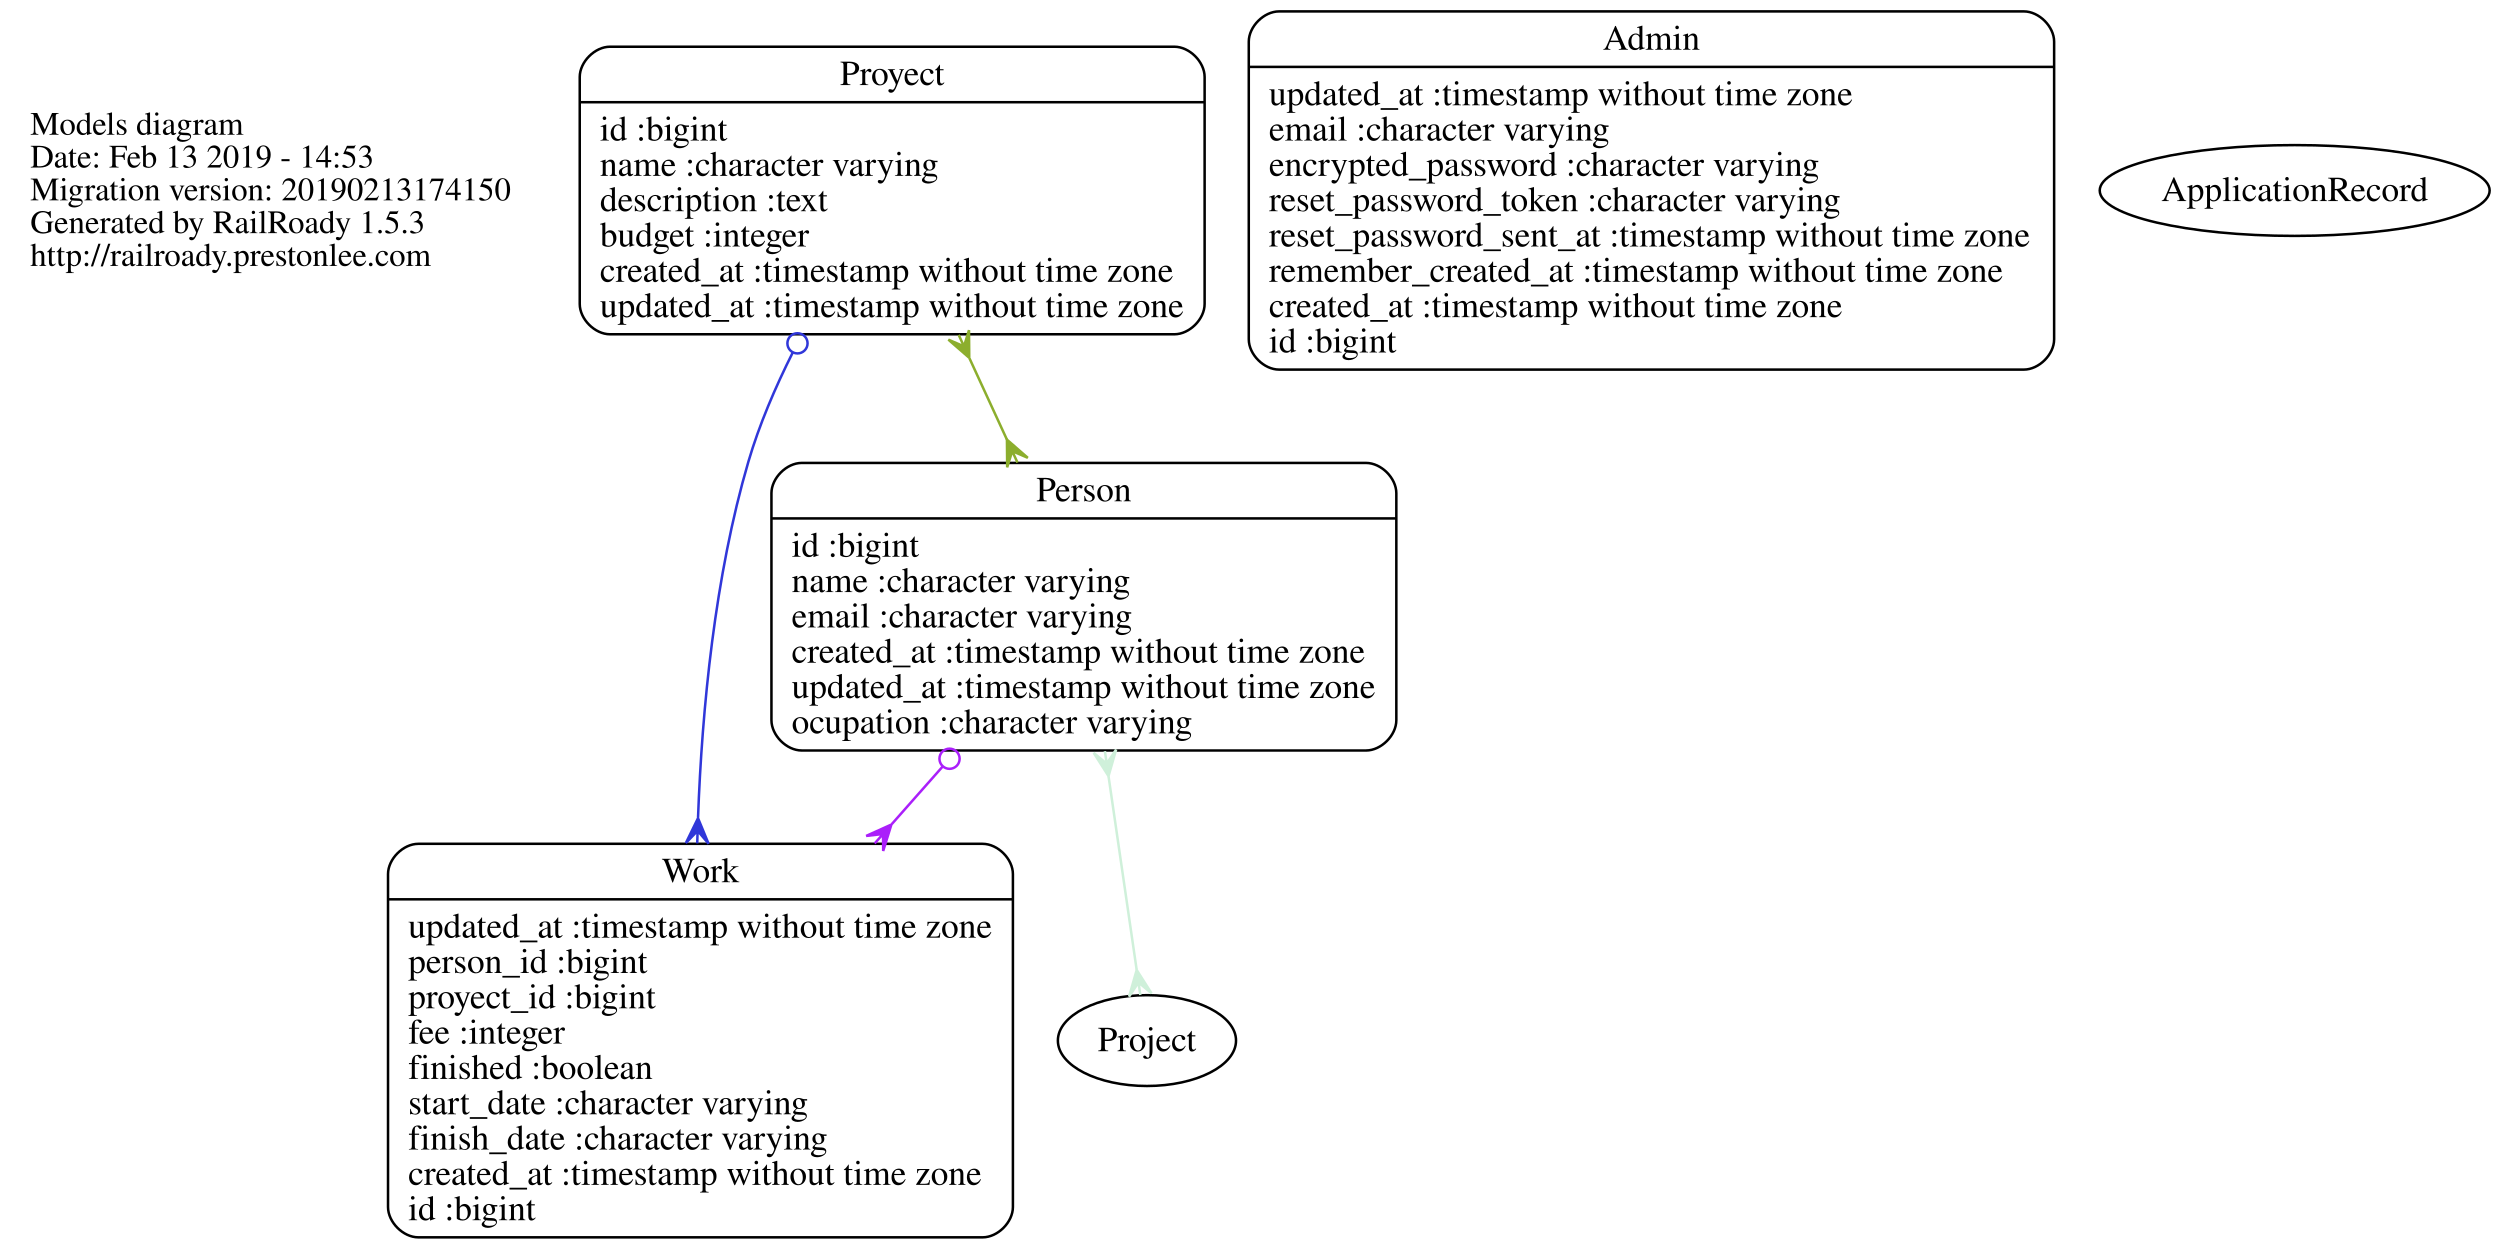
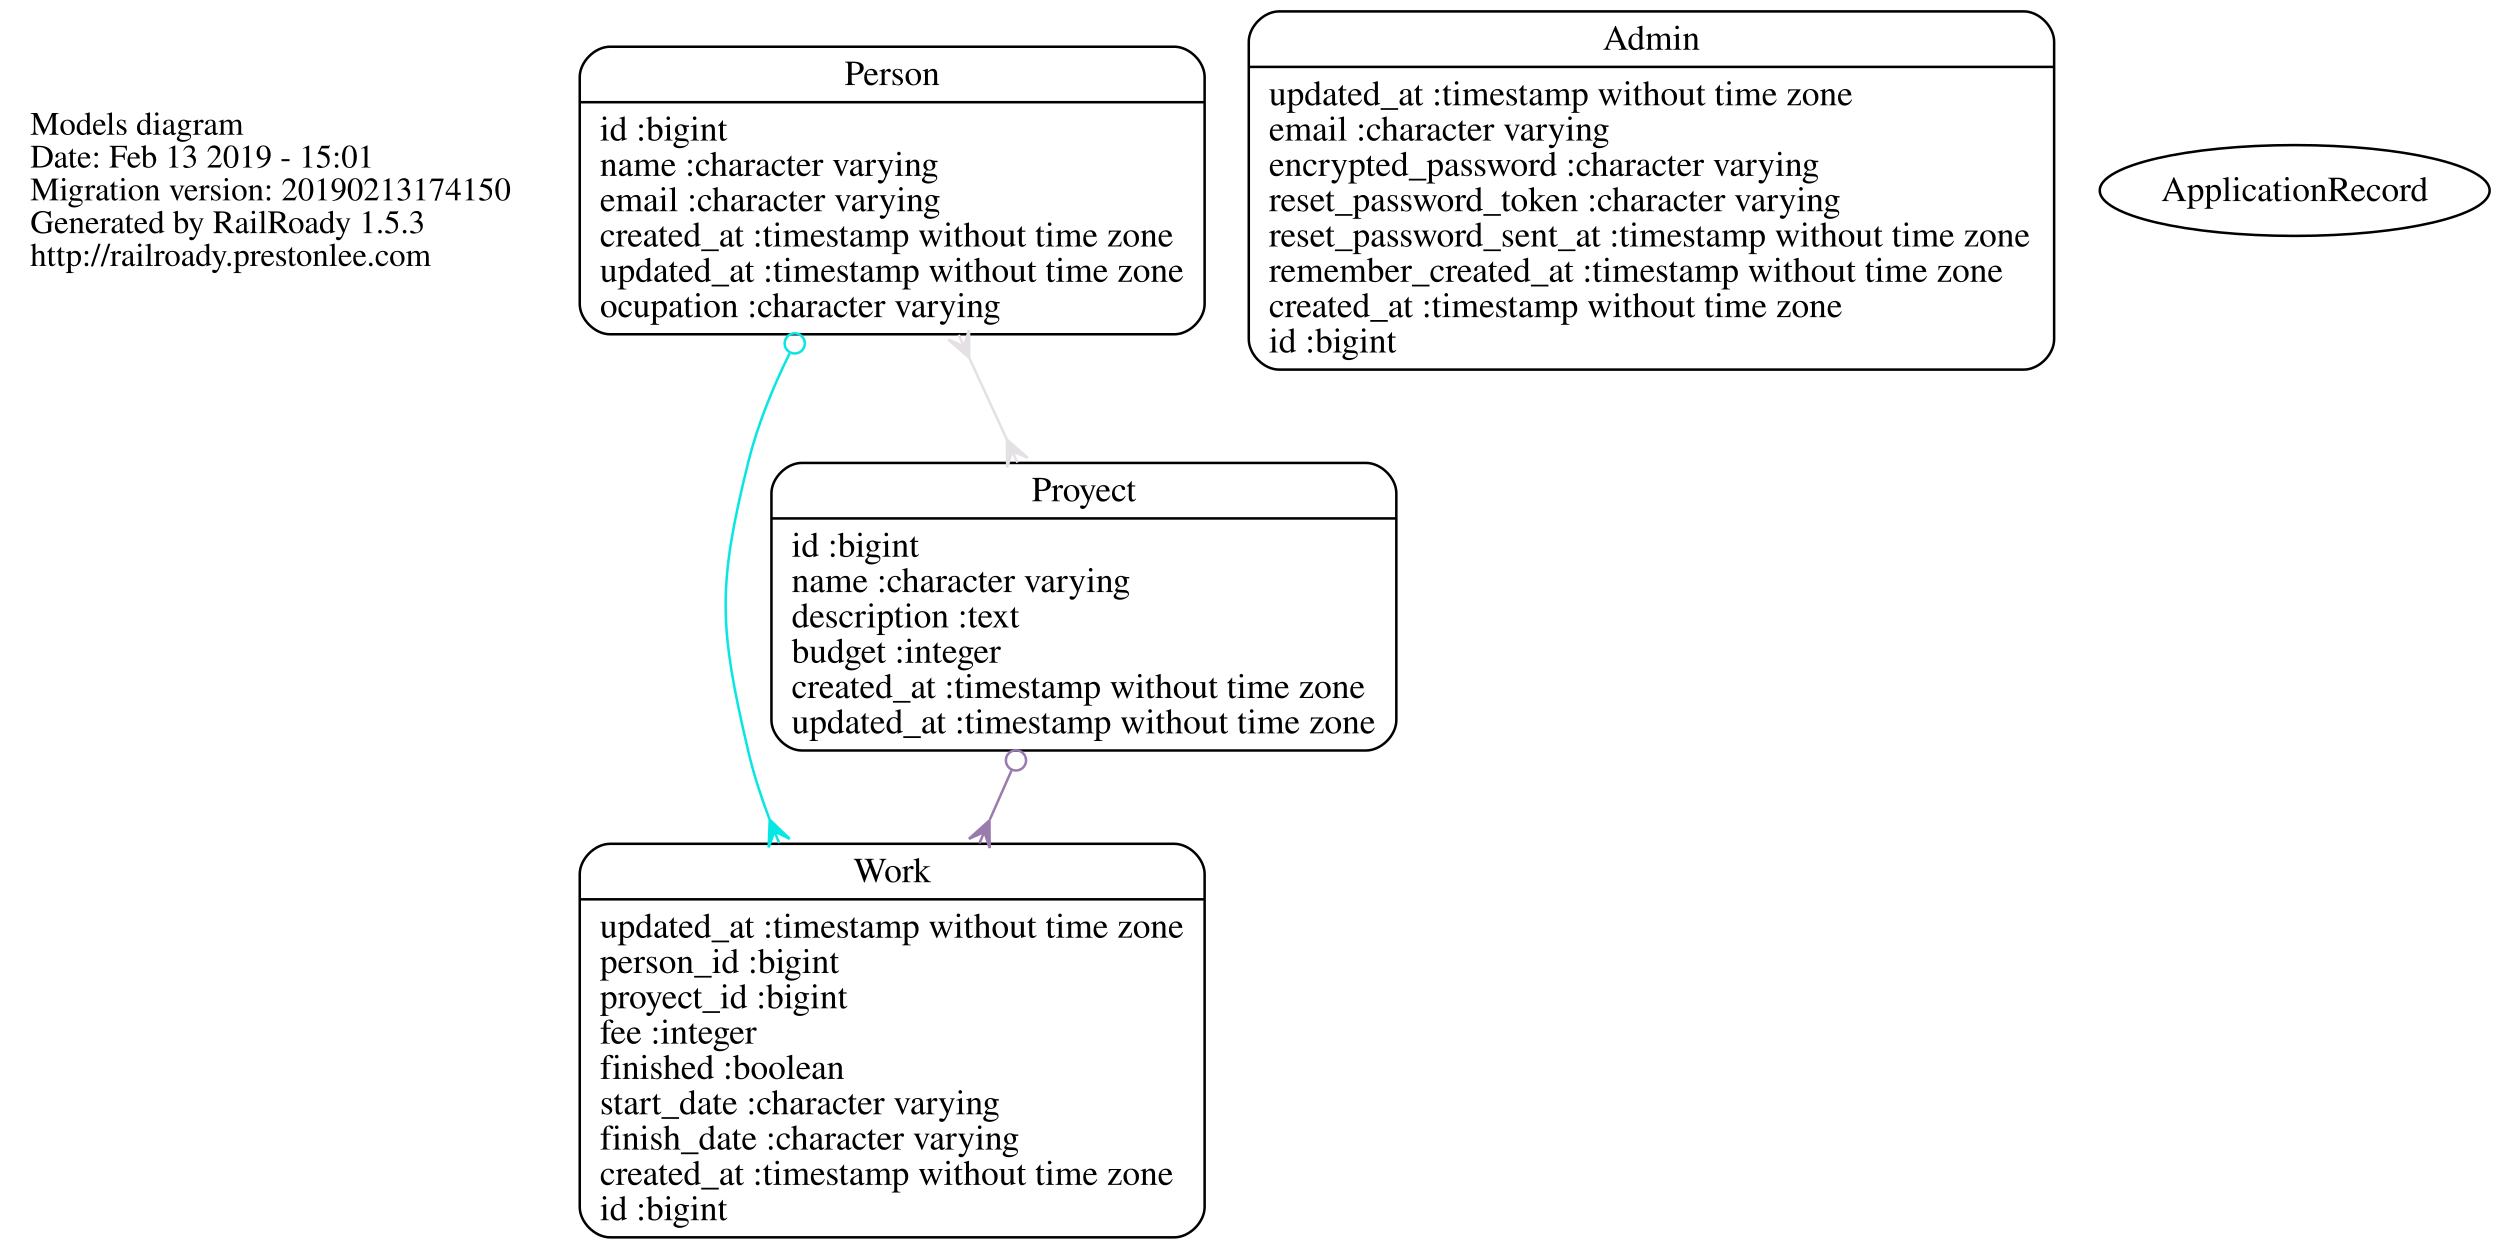
<svg xmlns="http://www.w3.org/2000/svg" width="991pt" height="495pt" viewBox="0.00 0.00 991.08 495.00">
  <g id="graph0" class="graph" transform="scale(1 1) rotate(0) translate(4 491)">
    <polygon fill="transparent" stroke="transparent" points="-4,4 -4,-491 987.083,-491 987.083,4 -4,4" />
    <g id="node1" class="node">
      <text text-anchor="start" x="8" y="-437.6" font-family="Times,serif" font-size="13.00" fill="#000000">Models diagram</text>
-       <text text-anchor="start" x="8" y="-424.6" font-family="Times,serif" font-size="13.00" fill="#000000">Date: Feb 13 2019 - 14:53</text>
+       <text text-anchor="start" x="8" y="-424.6" font-family="Times,serif" font-size="13.00" fill="#000000">Date: Feb 13 2019 - 15:01</text>
      <text text-anchor="start" x="8" y="-411.6" font-family="Times,serif" font-size="13.00" fill="#000000">Migration version: 20190213174150</text>
      <text text-anchor="start" x="8" y="-398.6" font-family="Times,serif" font-size="13.00" fill="#000000">Generated by RailRoady 1.5.3</text>
      <text text-anchor="start" x="8" y="-385.6" font-family="Times,serif" font-size="13.00" fill="#000000">http://railroady.prestonlee.com</text>
    </g>
    <g id="node2" class="node">
-       <path fill="none" stroke="#000000" d="M161.825,-.5C161.825,-.5 385.55,-.5 385.55,-.5 391.55,-.5 397.55,-6.5 397.55,-12.5 397.55,-12.5 397.55,-144.5 397.55,-144.5 397.55,-150.5 391.55,-156.5 385.55,-156.5 385.55,-156.5 161.825,-156.5 161.825,-156.5 155.825,-156.5 149.825,-150.5 149.825,-144.5 149.825,-144.5 149.825,-12.5 149.825,-12.5 149.825,-6.5 155.825,-.5 161.825,-.5" />
-       <text text-anchor="middle" x="273.688" y="-141.3" font-family="Times,serif" font-size="14.00" fill="#000000">Work</text>
-       <polyline fill="none" stroke="#000000" points="149.825,-134.5 397.55,-134.5 " />
-       <text text-anchor="start" x="157.825" y="-119.3" font-family="Times,serif" font-size="14.00" fill="#000000">updated_at :timestamp without time zone</text>
-       <text text-anchor="start" x="157.825" y="-105.3" font-family="Times,serif" font-size="14.00" fill="#000000">person_id :bigint</text>
-       <text text-anchor="start" x="157.825" y="-91.3" font-family="Times,serif" font-size="14.00" fill="#000000">proyect_id :bigint</text>
-       <text text-anchor="start" x="157.825" y="-77.3" font-family="Times,serif" font-size="14.00" fill="#000000">fee :integer</text>
-       <text text-anchor="start" x="157.825" y="-63.3" font-family="Times,serif" font-size="14.00" fill="#000000">finished :boolean</text>
-       <text text-anchor="start" x="157.825" y="-49.3" font-family="Times,serif" font-size="14.00" fill="#000000">start_date :character varying</text>
-       <text text-anchor="start" x="157.825" y="-35.3" font-family="Times,serif" font-size="14.00" fill="#000000">finish_date :character varying</text>
-       <text text-anchor="start" x="157.825" y="-21.3" font-family="Times,serif" font-size="14.00" fill="#000000">created_at :timestamp without time zone</text>
-       <text text-anchor="start" x="157.825" y="-7.3" font-family="Times,serif" font-size="14.00" fill="#000000">id :bigint</text>
+       <path fill="none" stroke="#000000" d="M237.825,-.5C237.825,-.5 461.55,-.5 461.55,-.5 467.55,-.5 473.55,-6.5 473.55,-12.5 473.55,-12.5 473.55,-144.5 473.55,-144.5 473.55,-150.5 467.55,-156.5 461.55,-156.5 461.55,-156.5 237.825,-156.5 237.825,-156.5 231.825,-156.5 225.825,-150.5 225.825,-144.5 225.825,-144.5 225.825,-12.5 225.825,-12.5 225.825,-6.5 231.825,-.5 237.825,-.5" />
+       <text text-anchor="middle" x="349.688" y="-141.3" font-family="Times,serif" font-size="14.00" fill="#000000">Work</text>
+       <polyline fill="none" stroke="#000000" points="225.825,-134.5 473.55,-134.5 " />
+       <text text-anchor="start" x="233.825" y="-119.3" font-family="Times,serif" font-size="14.00" fill="#000000">updated_at :timestamp without time zone</text>
+       <text text-anchor="start" x="233.825" y="-105.3" font-family="Times,serif" font-size="14.00" fill="#000000">person_id :bigint</text>
+       <text text-anchor="start" x="233.825" y="-91.3" font-family="Times,serif" font-size="14.00" fill="#000000">proyect_id :bigint</text>
+       <text text-anchor="start" x="233.825" y="-77.3" font-family="Times,serif" font-size="14.00" fill="#000000">fee :integer</text>
+       <text text-anchor="start" x="233.825" y="-63.3" font-family="Times,serif" font-size="14.00" fill="#000000">finished :boolean</text>
+       <text text-anchor="start" x="233.825" y="-49.3" font-family="Times,serif" font-size="14.00" fill="#000000">start_date :character varying</text>
+       <text text-anchor="start" x="233.825" y="-35.3" font-family="Times,serif" font-size="14.00" fill="#000000">finish_date :character varying</text>
+       <text text-anchor="start" x="233.825" y="-21.3" font-family="Times,serif" font-size="14.00" fill="#000000">created_at :timestamp without time zone</text>
+       <text text-anchor="start" x="233.825" y="-7.3" font-family="Times,serif" font-size="14.00" fill="#000000">id :bigint</text>
    </g>
    <g id="node3" class="node">
      <path fill="none" stroke="#000000" d="M503.053,-344.5C503.053,-344.5 798.322,-344.5 798.322,-344.5 804.322,-344.5 810.322,-350.5 810.322,-356.5 810.322,-356.5 810.322,-474.5 810.322,-474.5 810.322,-480.5 804.322,-486.5 798.322,-486.5 798.322,-486.5 503.053,-486.5 503.053,-486.5 497.053,-486.5 491.053,-480.5 491.053,-474.5 491.053,-474.5 491.053,-356.5 491.053,-356.5 491.053,-350.5 497.053,-344.5 503.053,-344.5" />
      <text text-anchor="middle" x="650.688" y="-471.3" font-family="Times,serif" font-size="14.00" fill="#000000">Admin</text>
      <polyline fill="none" stroke="#000000" points="491.053,-464.5 810.322,-464.5 " />
      <text text-anchor="start" x="499.053" y="-449.3" font-family="Times,serif" font-size="14.00" fill="#000000">updated_at :timestamp without time zone</text>
      <text text-anchor="start" x="499.053" y="-435.3" font-family="Times,serif" font-size="14.00" fill="#000000">email :character varying</text>
      <text text-anchor="start" x="499.053" y="-421.3" font-family="Times,serif" font-size="14.00" fill="#000000">encrypted_password :character varying</text>
      <text text-anchor="start" x="499.053" y="-407.3" font-family="Times,serif" font-size="14.00" fill="#000000">reset_password_token :character varying</text>
      <text text-anchor="start" x="499.053" y="-393.3" font-family="Times,serif" font-size="14.00" fill="#000000">reset_password_sent_at :timestamp without time zone</text>
      <text text-anchor="start" x="499.053" y="-379.3" font-family="Times,serif" font-size="14.00" fill="#000000">remember_created_at :timestamp without time zone</text>
      <text text-anchor="start" x="499.053" y="-365.3" font-family="Times,serif" font-size="14.00" fill="#000000">created_at :timestamp without time zone</text>
      <text text-anchor="start" x="499.053" y="-351.3" font-family="Times,serif" font-size="14.00" fill="#000000">id :bigint</text>
    </g>
    <g id="node4" class="node">
+       <path fill="none" stroke="#000000" d="M237.825,-358.5C237.825,-358.5 461.55,-358.5 461.55,-358.5 467.55,-358.5 473.55,-364.5 473.55,-370.5 473.55,-370.5 473.55,-460.5 473.55,-460.5 473.55,-466.5 467.55,-472.5 461.55,-472.5 461.55,-472.5 237.825,-472.5 237.825,-472.5 231.825,-472.5 225.825,-466.5 225.825,-460.5 225.825,-460.5 225.825,-370.5 225.825,-370.5 225.825,-364.5 231.825,-358.5 237.825,-358.5" />
+       <text text-anchor="middle" x="349.688" y="-457.3" font-family="Times,serif" font-size="14.00" fill="#000000">Person</text>
+       <polyline fill="none" stroke="#000000" points="225.825,-450.5 473.55,-450.5 " />
+       <text text-anchor="start" x="233.825" y="-435.3" font-family="Times,serif" font-size="14.00" fill="#000000">id :bigint</text>
+       <text text-anchor="start" x="233.825" y="-421.3" font-family="Times,serif" font-size="14.00" fill="#000000">name :character varying</text>
+       <text text-anchor="start" x="233.825" y="-407.3" font-family="Times,serif" font-size="14.00" fill="#000000">email :character varying</text>
+       <text text-anchor="start" x="233.825" y="-393.3" font-family="Times,serif" font-size="14.00" fill="#000000">created_at :timestamp without time zone</text>
+       <text text-anchor="start" x="233.825" y="-379.3" font-family="Times,serif" font-size="14.00" fill="#000000">updated_at :timestamp without time zone</text>
+       <text text-anchor="start" x="233.825" y="-365.3" font-family="Times,serif" font-size="14.00" fill="#000000">ocupation :character varying</text>
+     </g>
+     <g id="edge1" class="edge">
+       <path fill="none" stroke="#06e7e3" d="M309.045,-350.951C302.283,-337.253 296.301,-322.529 292.688,-308 280.351,-258.4 280.988,-242.754 292.688,-193 294.778,-184.111 297.668,-175.122 301.046,-166.296" />
+       <ellipse fill="none" stroke="#06e7e3" cx="311.053" cy="-354.884" rx="4" ry="4" />
+       <polygon fill="#06e7e3" stroke="#06e7e3" points="301.139,-166.066 309.061,-158.483 303.014,-161.43 304.889,-156.795 304.889,-156.795 304.889,-156.795 303.014,-161.43 300.717,-155.108 301.139,-166.066 301.139,-166.066" />
+     </g>
+     <g id="node5" class="node">
      <path fill="none" stroke="#000000" d="M313.825,-193.5C313.825,-193.5 537.55,-193.5 537.55,-193.5 543.55,-193.5 549.55,-199.5 549.55,-205.5 549.55,-205.5 549.55,-295.5 549.55,-295.5 549.55,-301.5 543.55,-307.5 537.55,-307.5 537.55,-307.5 313.825,-307.5 313.825,-307.5 307.825,-307.5 301.825,-301.5 301.825,-295.5 301.825,-295.5 301.825,-205.5 301.825,-205.5 301.825,-199.5 307.825,-193.5 313.825,-193.5" />
-       <text text-anchor="middle" x="425.688" y="-292.3" font-family="Times,serif" font-size="14.00" fill="#000000">Person</text>
+       <text text-anchor="middle" x="425.688" y="-292.3" font-family="Times,serif" font-size="14.00" fill="#000000">Proyect</text>
      <polyline fill="none" stroke="#000000" points="301.825,-285.5 549.55,-285.5 " />
      <text text-anchor="start" x="309.825" y="-270.3" font-family="Times,serif" font-size="14.00" fill="#000000">id :bigint</text>
      <text text-anchor="start" x="309.825" y="-256.3" font-family="Times,serif" font-size="14.00" fill="#000000">name :character varying</text>
-       <text text-anchor="start" x="309.825" y="-242.3" font-family="Times,serif" font-size="14.00" fill="#000000">email :character varying</text>
-       <text text-anchor="start" x="309.825" y="-228.3" font-family="Times,serif" font-size="14.00" fill="#000000">created_at :timestamp without time zone</text>
-       <text text-anchor="start" x="309.825" y="-214.3" font-family="Times,serif" font-size="14.00" fill="#000000">updated_at :timestamp without time zone</text>
-       <text text-anchor="start" x="309.825" y="-200.3" font-family="Times,serif" font-size="14.00" fill="#000000">ocupation :character varying</text>
-     </g>
-     <g id="edge1" class="edge">
-       <path fill="none" stroke="#aa1ffa" d="M369.672,-187.114C363.1,-179.677 356.313,-171.997 349.529,-164.32" />
-       <ellipse fill="none" stroke="#aa1ffa" cx="372.425" cy="-190.229" rx="4" ry="4" />
-       <polygon fill="#aa1ffa" stroke="#aa1ffa" points="349.374,-164.145 346.124,-153.672 346.063,-160.399 342.752,-156.652 342.752,-156.652 342.752,-156.652 346.063,-160.399 339.38,-159.632 349.374,-164.145 349.374,-164.145" />
-     </g>
-     <g id="node7" class="node">
-       <ellipse fill="none" stroke="#000000" cx="450.688" cy="-78.5" rx="35.313" ry="18" />
-       <text text-anchor="middle" x="450.688" y="-74.3" font-family="Times,serif" font-size="14.00" fill="#000000">Project</text>
+       <text text-anchor="start" x="309.825" y="-242.3" font-family="Times,serif" font-size="14.00" fill="#000000">description :text</text>
+       <text text-anchor="start" x="309.825" y="-228.3" font-family="Times,serif" font-size="14.00" fill="#000000">budget :integer</text>
+       <text text-anchor="start" x="309.825" y="-214.3" font-family="Times,serif" font-size="14.00" fill="#000000">created_at :timestamp without time zone</text>
+       <text text-anchor="start" x="309.825" y="-200.3" font-family="Times,serif" font-size="14.00" fill="#000000">updated_at :timestamp without time zone</text>
    </g>
    <g id="edge2" class="edge">
-       <path fill="none" stroke="#cff0da" d="M435.468,-183.211C439.341,-156.563 443.581,-127.396 446.599,-106.629" />
-       <polygon fill="#cff0da" stroke="#cff0da" points="435.451,-183.331 429.559,-192.579 434.732,-188.279 434.012,-193.226 434.012,-193.226 434.012,-193.226 434.732,-188.279 438.466,-193.874 435.451,-183.331 435.451,-183.331" />
-       <polygon fill="#cff0da" stroke="#cff0da" points="446.62,-106.488 452.511,-97.239 447.339,-101.54 448.058,-96.592 448.058,-96.592 448.058,-96.592 447.339,-101.54 443.605,-95.945 446.62,-106.488 446.62,-106.488" />
-     </g>
-     <g id="node5" class="node">
-       <path fill="none" stroke="#000000" d="M237.825,-358.5C237.825,-358.5 461.55,-358.5 461.55,-358.5 467.55,-358.5 473.55,-364.5 473.55,-370.5 473.55,-370.5 473.55,-460.5 473.55,-460.5 473.55,-466.5 467.55,-472.5 461.55,-472.5 461.55,-472.5 237.825,-472.5 237.825,-472.5 231.825,-472.5 225.825,-466.5 225.825,-460.5 225.825,-460.5 225.825,-370.5 225.825,-370.5 225.825,-364.5 231.825,-358.5 237.825,-358.5" />
-       <text text-anchor="middle" x="349.688" y="-457.3" font-family="Times,serif" font-size="14.00" fill="#000000">Proyect</text>
-       <polyline fill="none" stroke="#000000" points="225.825,-450.5 473.55,-450.5 " />
-       <text text-anchor="start" x="233.825" y="-435.3" font-family="Times,serif" font-size="14.00" fill="#000000">id :bigint</text>
-       <text text-anchor="start" x="233.825" y="-421.3" font-family="Times,serif" font-size="14.00" fill="#000000">name :character varying</text>
-       <text text-anchor="start" x="233.825" y="-407.3" font-family="Times,serif" font-size="14.00" fill="#000000">description :text</text>
-       <text text-anchor="start" x="233.825" y="-393.3" font-family="Times,serif" font-size="14.00" fill="#000000">budget :integer</text>
-       <text text-anchor="start" x="233.825" y="-379.3" font-family="Times,serif" font-size="14.00" fill="#000000">created_at :timestamp without time zone</text>
-       <text text-anchor="start" x="233.825" y="-365.3" font-family="Times,serif" font-size="14.00" fill="#000000">updated_at :timestamp without time zone</text>
+       <path fill="none" stroke="#e4e0e4" d="M380.362,-348.904C385.234,-338.328 390.272,-327.389 395.14,-316.82" />
+       <polygon fill="#e4e0e4" stroke="#e4e0e4" points="380.239,-349.171 371.968,-356.371 378.147,-353.713 376.056,-358.254 376.056,-358.254 376.056,-358.254 378.147,-353.713 380.143,-360.137 380.239,-349.171 380.239,-349.171" />
+       <polygon fill="#e4e0e4" stroke="#e4e0e4" points="395.183,-316.728 403.454,-309.527 397.275,-312.186 399.366,-307.645 399.366,-307.645 399.366,-307.645 397.275,-312.186 395.279,-305.762 395.183,-316.728 395.183,-316.728" />
    </g>
    <g id="edge3" class="edge">
-       <path fill="none" stroke="#3037d9" d="M310.295,-351.323C303.338,-337.467 296.962,-322.587 292.688,-308 279.39,-262.624 274.324,-210.192 272.722,-166.908" />
-       <ellipse fill="none" stroke="#3037d9" cx="312.145" cy="-354.913" rx="4" ry="4" />
-       <polygon fill="#3037d9" stroke="#3037d9" points="272.715,-166.678 276.899,-156.541 272.558,-161.68 272.401,-156.683 272.401,-156.683 272.401,-156.683 272.558,-161.68 267.903,-156.824 272.715,-166.678 272.715,-166.678" />
-     </g>
-     <g id="edge4" class="edge">
-       <path fill="none" stroke="#8cae2d" d="M380.362,-348.904C385.234,-338.328 390.272,-327.389 395.14,-316.82" />
-       <polygon fill="#8cae2d" stroke="#8cae2d" points="380.239,-349.171 371.968,-356.371 378.147,-353.713 376.056,-358.254 376.056,-358.254 376.056,-358.254 378.147,-353.713 380.143,-360.137 380.239,-349.171 380.239,-349.171" />
-       <polygon fill="#8cae2d" stroke="#8cae2d" points="395.183,-316.728 403.454,-309.527 397.275,-312.186 399.366,-307.645 399.366,-307.645 399.366,-307.645 397.275,-312.186 395.279,-305.762 395.183,-316.728 395.183,-316.728" />
+       <path fill="none" stroke="#997cad" d="M397.059,-185.708C394.243,-179.335 391.353,-172.796 388.458,-166.244" />
+       <ellipse fill="none" stroke="#997cad" cx="398.764" cy="-189.568" rx="4" ry="4" />
+       <polygon fill="#997cad" stroke="#997cad" points="388.262,-165.799 388.336,-154.833 386.241,-161.225 384.22,-156.652 384.22,-156.652 384.22,-156.652 386.241,-161.225 380.104,-158.471 388.262,-165.799 388.262,-165.799" />
    </g>
    <g id="node6" class="node">
      <ellipse fill="none" stroke="#000000" cx="905.688" cy="-415.5" rx="77.292" ry="18" />
      <text text-anchor="middle" x="905.688" y="-411.3" font-family="Times,serif" font-size="14.00" fill="#000000">ApplicationRecord</text>
    </g>
  </g>
</svg>
